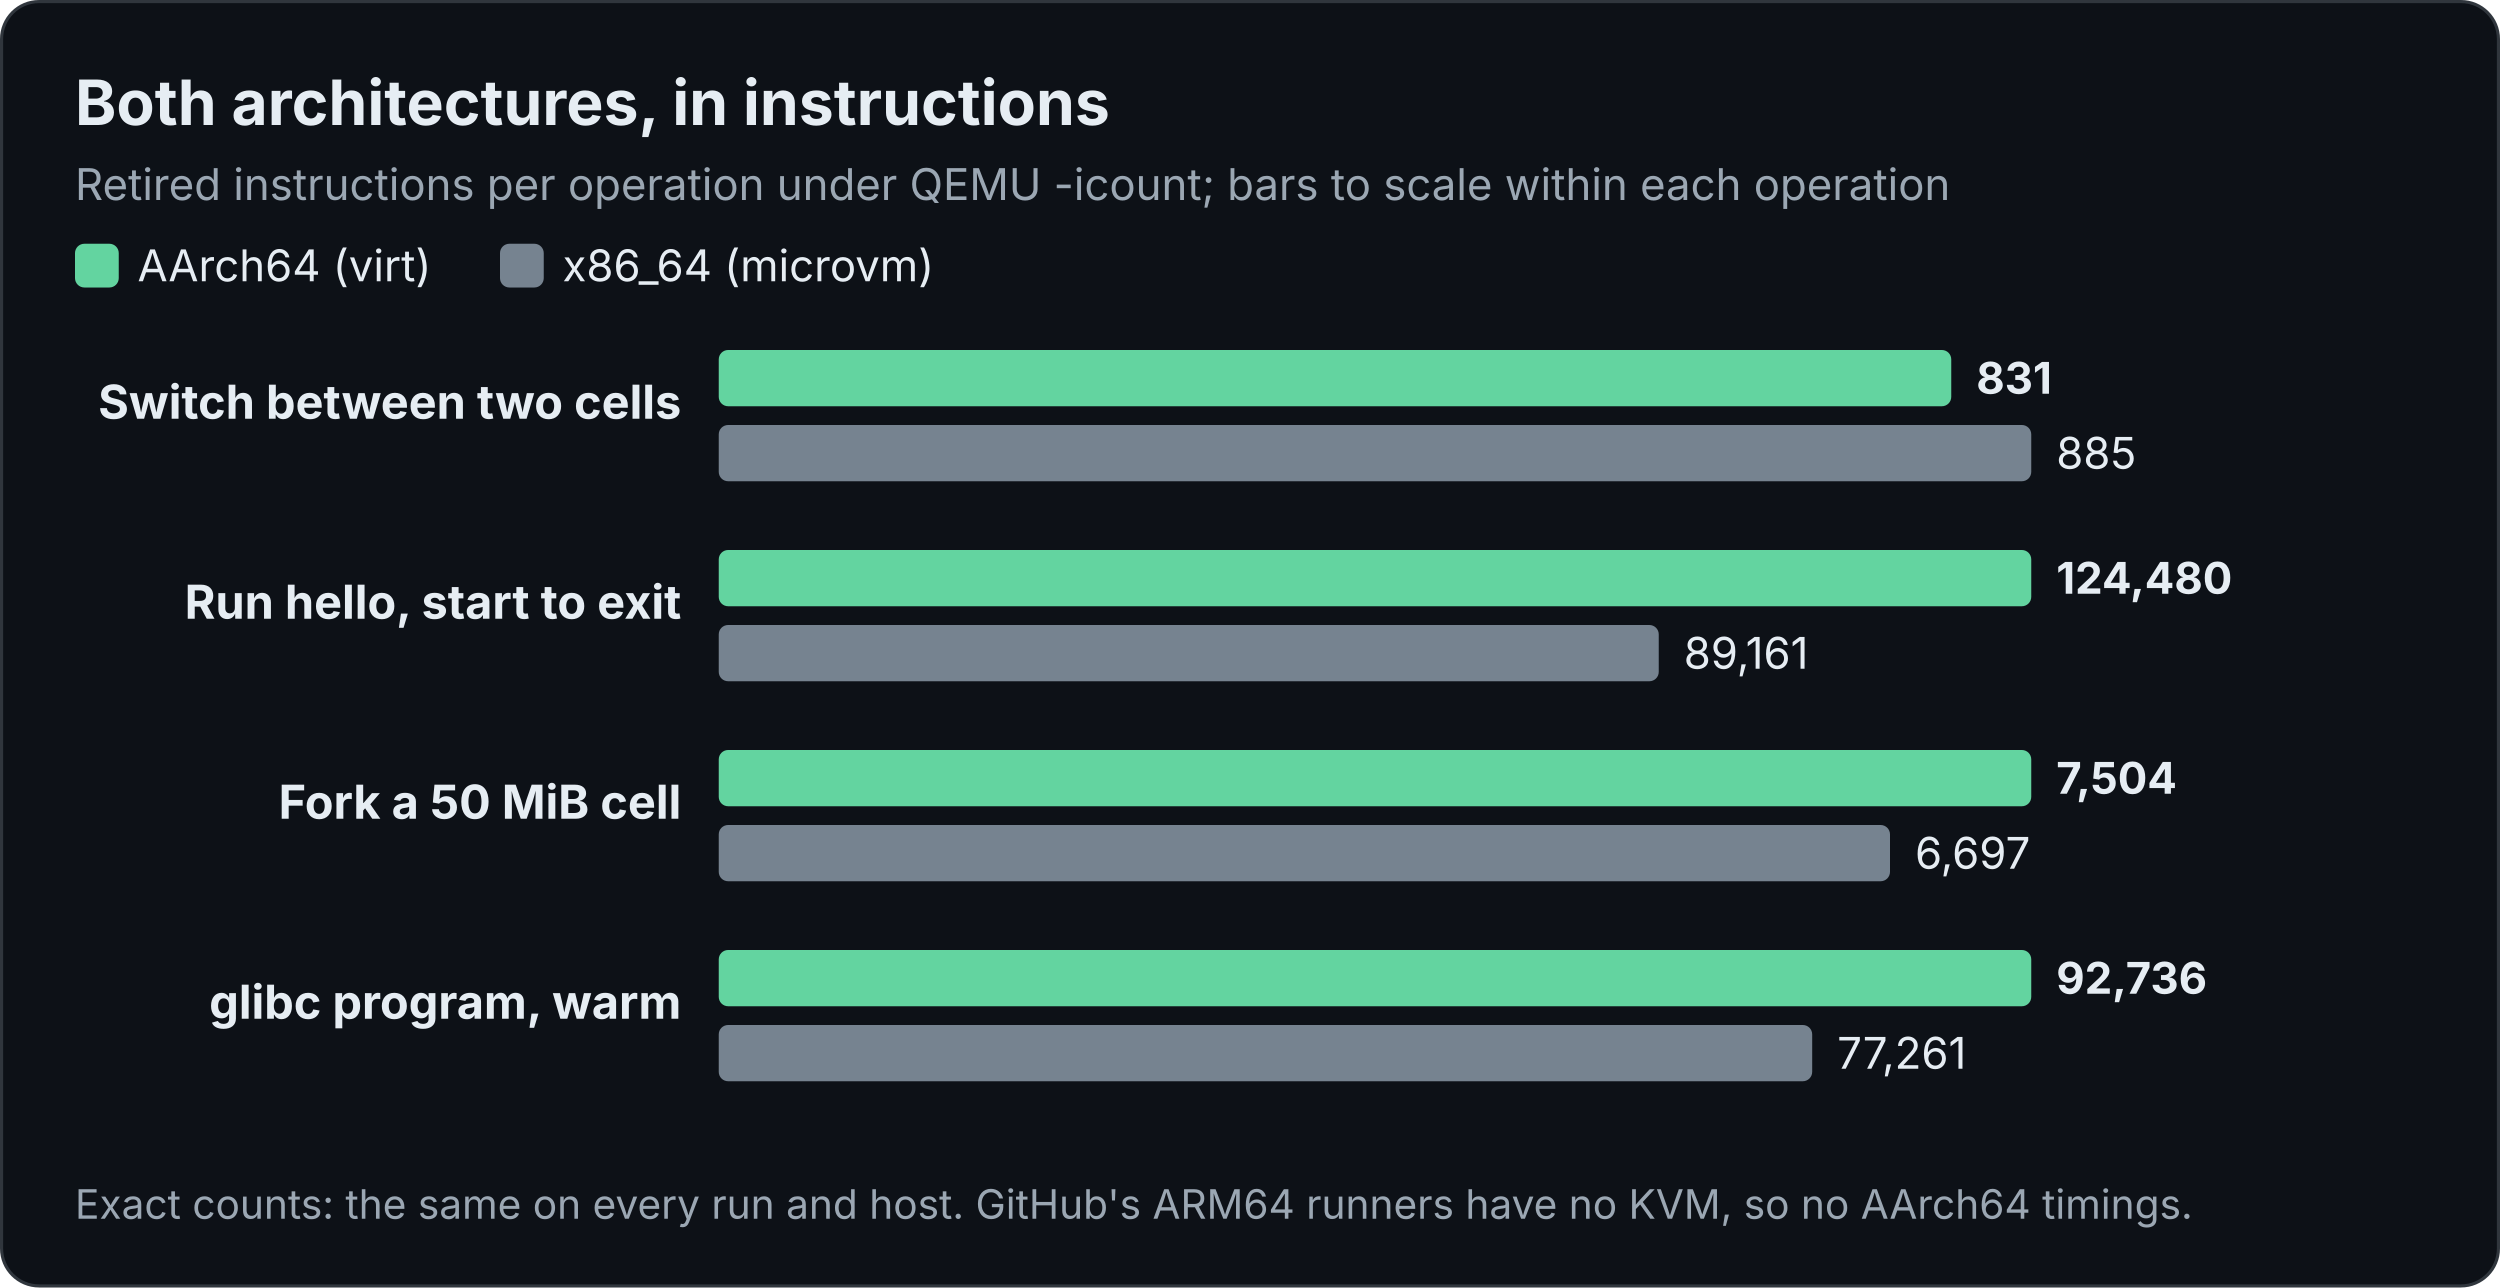
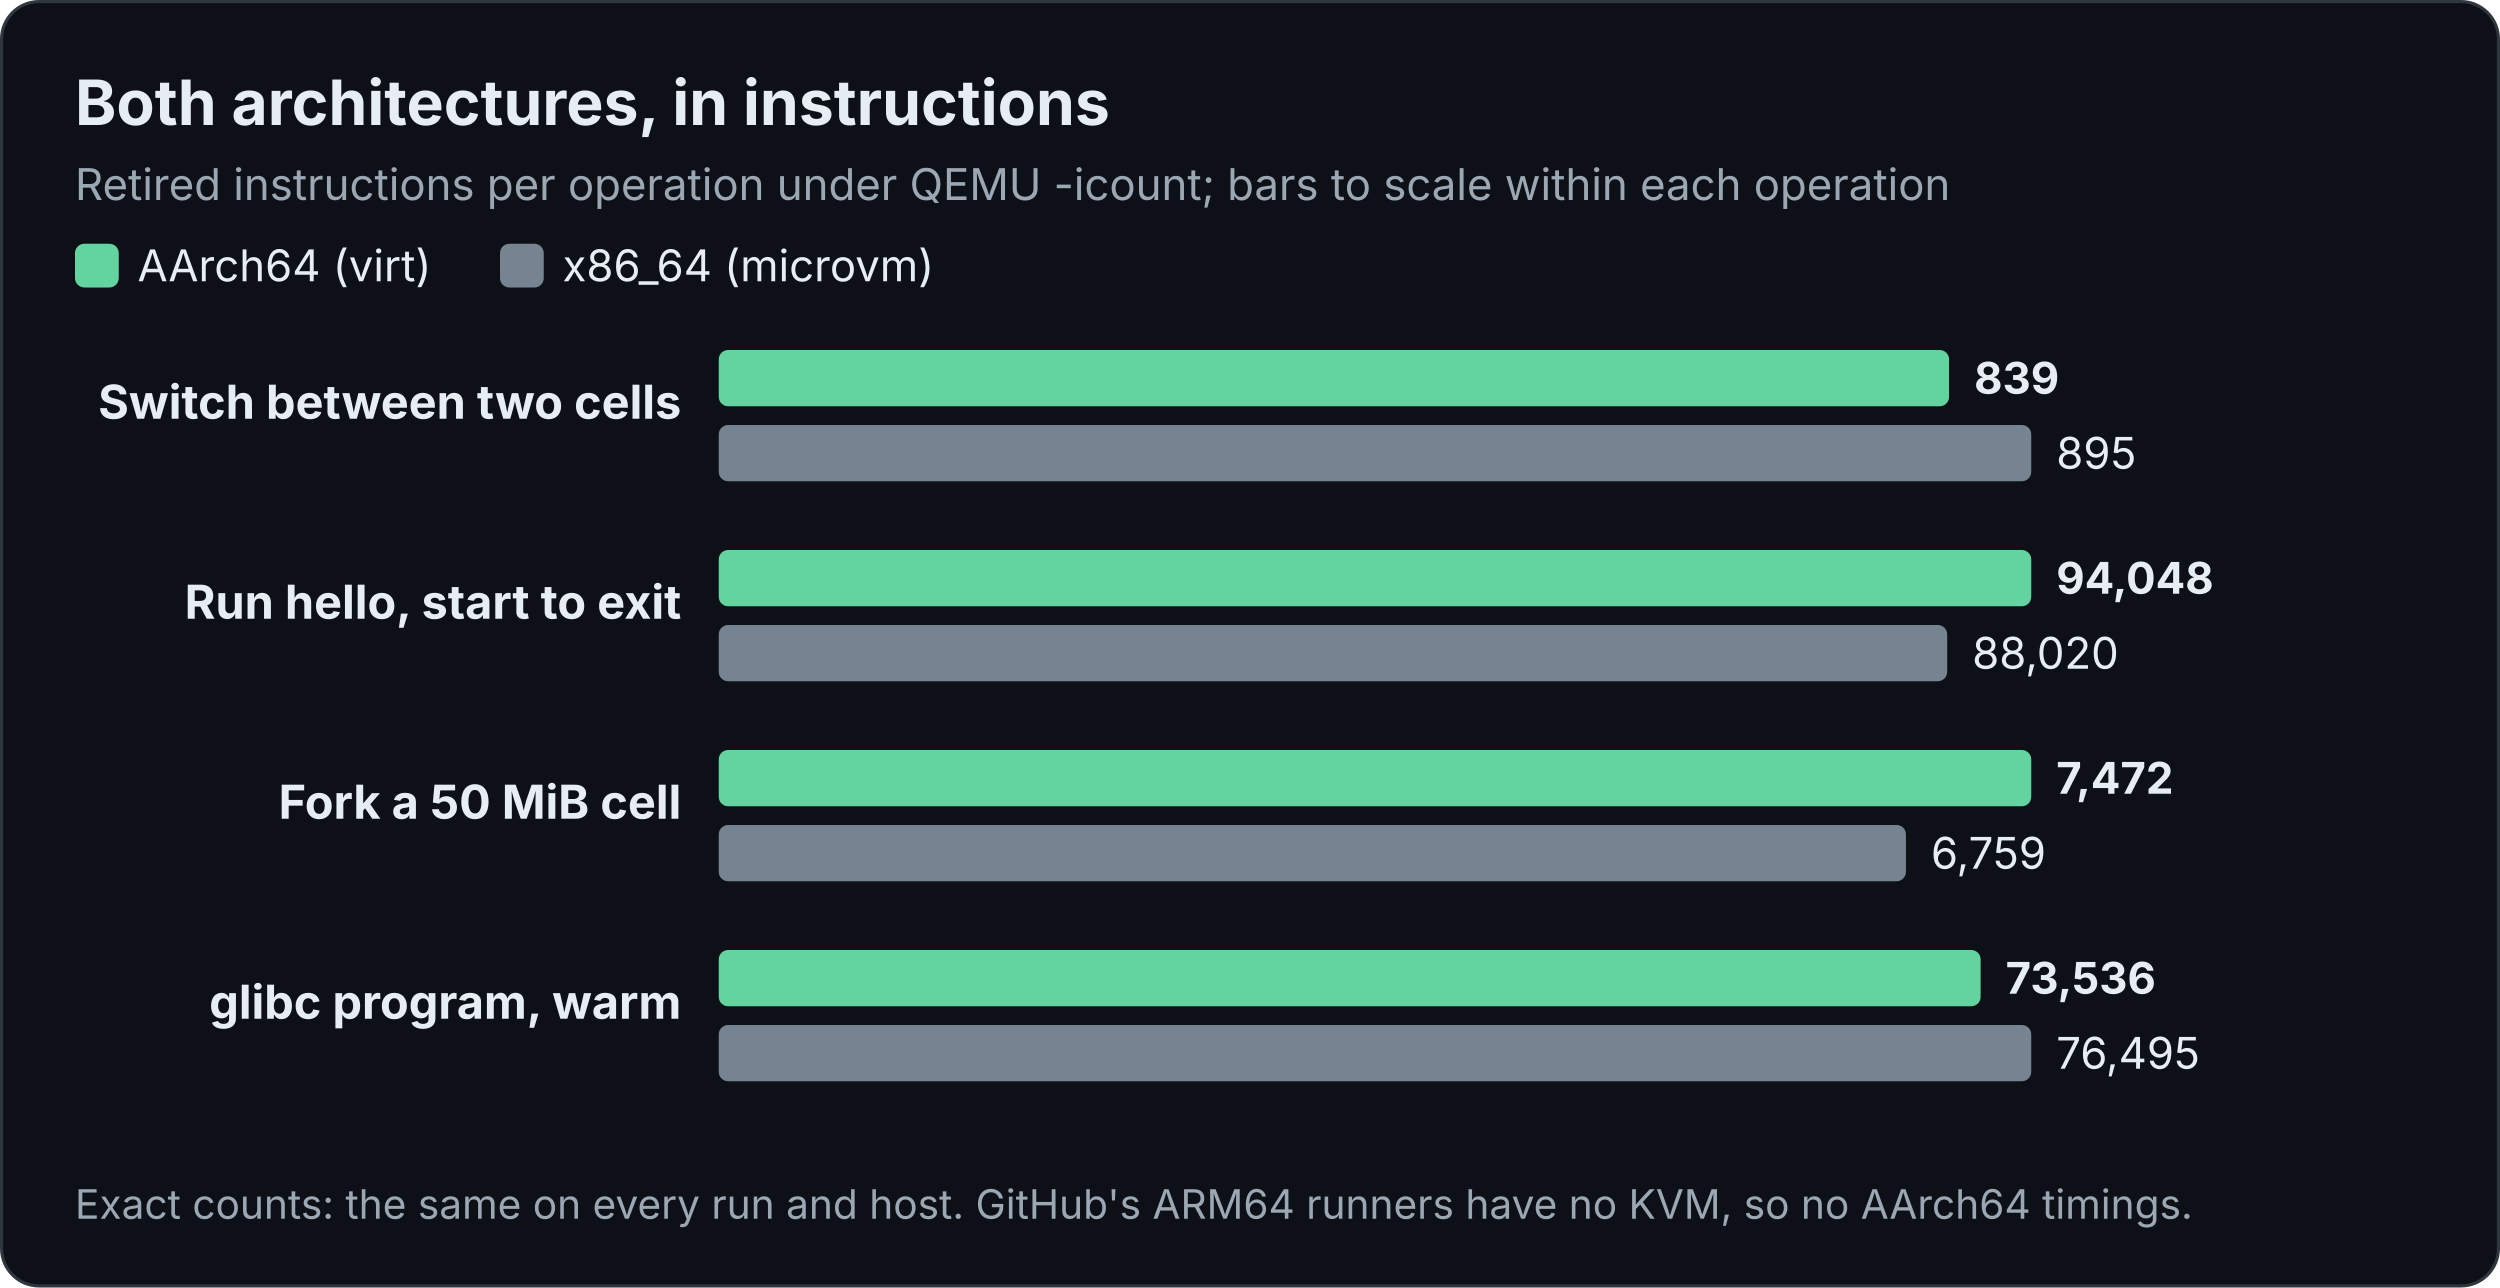
<svg xmlns="http://www.w3.org/2000/svg" viewBox="0 0 800 412" width="800" height="412" role="img" font-family="Inter, -apple-system, Segoe UI, Helvetica, Arial, sans-serif">
  <defs>
-     <marker id="a" viewBox="0 0 10 10" refX="9" refY="5" markerWidth="7" markerHeight="7" orient="auto-start-reverse">
+     <marker id="a" viewBox="0 0 10 10" refX="10" refY="5" markerWidth="7" markerHeight="7" orient="auto">
      <path d="M0 0L10 5L0 10z" fill="#8b98a5" />
+     </marker>
+     <marker id="g" viewBox="0 0 10 10" refX="10" refY="5" markerWidth="7" markerHeight="7" orient="auto">
+       <path d="M0 0L10 5L0 10z" fill="#63d4a0" />
+     </marker>
+     <marker id="b" viewBox="0 0 10 10" refX="10" refY="5" markerWidth="7" markerHeight="7" orient="auto">
+       <path d="M0 0L10 5L0 10z" fill="#79b8ff" />
+     </marker>
+     <marker id="o" viewBox="0 0 10 10" refX="10" refY="5" markerWidth="7" markerHeight="7" orient="auto">
+       <path d="M0 0L10 5L0 10z" fill="#f2c14e" />
+     </marker>
+     <marker id="r" viewBox="0 0 10 10" refX="10" refY="5" markerWidth="7" markerHeight="7" orient="auto">
+       <path d="M0 0L10 5L0 10z" fill="#ff8a80" />
+     </marker>
+     <marker id="c" viewBox="0 0 10 10" refX="10" refY="5" markerWidth="7" markerHeight="7" orient="auto">
+       <path d="M0 0L10 5L0 10z" fill="#63d4a0" />
    </marker>
  </defs>
  <rect class="bg" x="0.5" y="0.5" width="799" height="411" rx="12" fill="#0d1117" stroke="#30363d" />
  <text x="24" y="40" font-size="20" fill="#e6edf3" font-weight="700">Both architectures, in instructions</text>
  <text x="24" y="64" font-size="14" fill="#9ba7b3">Retired instructions per operation under QEMU -icount; bars to scale within each operation</text>
  <rect x="24" y="78" width="14" height="14" rx="3" fill="#63d4a0" stroke="#63d4a0" stroke-width="0" />
  <text x="44" y="90" font-size="14" fill="#e6edf3">AArch64 (virt)</text>
  <rect x="160" y="78" width="14" height="14" rx="3" fill="#768390" stroke="#768390" stroke-width="0" />
  <text x="180" y="90" font-size="14" fill="#e6edf3">x86_64 (microvm)</text>
  <text x="218" y="134" font-size="15" fill="#e6edf3" font-weight="700" text-anchor="end">Switch between two cells</text>
-   <rect x="230" y="112" width="394.4" height="18" rx="3" fill="#63d4a0" stroke="#63d4a0" stroke-width="0" />
-   <text x="632.4" y="126" font-size="14" fill="#e6edf3" font-weight="700">831</text>
+   <rect x="230" y="112" width="393.7" height="18" rx="3" fill="#63d4a0" stroke="#63d4a0" stroke-width="0" />
+   <text x="631.7" y="126" font-size="14" fill="#e6edf3" font-weight="700">839</text>
  <rect x="230" y="136" width="420.0" height="18" rx="3" fill="#768390" stroke="#768390" stroke-width="0" />
-   <text x="658.0" y="150" font-size="14" fill="#e6edf3">885</text>
+   <text x="658.0" y="150" font-size="14" fill="#e6edf3">895</text>
  <text x="218" y="198" font-size="15" fill="#e6edf3" font-weight="700" text-anchor="end">Run hello, start to exit</text>
  <rect x="230" y="176" width="420.0" height="18" rx="3" fill="#63d4a0" stroke="#63d4a0" stroke-width="0" />
-   <text x="658.0" y="190" font-size="14" fill="#e6edf3" font-weight="700">124,480</text>
-   <rect x="230" y="200" width="300.8" height="18" rx="3" fill="#768390" stroke="#768390" stroke-width="0" />
-   <text x="538.8" y="214" font-size="14" fill="#e6edf3">89,161</text>
+   <text x="658.0" y="190" font-size="14" fill="#e6edf3" font-weight="700">94,048</text>
+   <rect x="230" y="200" width="393.1" height="18" rx="3" fill="#768390" stroke="#768390" stroke-width="0" />
+   <text x="631.1" y="214" font-size="14" fill="#e6edf3">88,020</text>
  <text x="218" y="262" font-size="15" fill="#e6edf3" font-weight="700" text-anchor="end">Fork a 50 MiB cell</text>
  <rect x="230" y="240" width="420.0" height="18" rx="3" fill="#63d4a0" stroke="#63d4a0" stroke-width="0" />
-   <text x="658.0" y="254" font-size="14" fill="#e6edf3" font-weight="700">7,504</text>
-   <rect x="230" y="264" width="374.8" height="18" rx="3" fill="#768390" stroke="#768390" stroke-width="0" />
-   <text x="612.8" y="278" font-size="14" fill="#e6edf3">6,697</text>
+   <text x="658.0" y="254" font-size="14" fill="#e6edf3" font-weight="700">7,472</text>
+   <rect x="230" y="264" width="379.9" height="18" rx="3" fill="#768390" stroke="#768390" stroke-width="0" />
+   <text x="617.9" y="278" font-size="14" fill="#e6edf3">6,759</text>
  <text x="218" y="326" font-size="15" fill="#e6edf3" font-weight="700" text-anchor="end">glibc program, warm</text>
-   <rect x="230" y="304" width="420.0" height="18" rx="3" fill="#63d4a0" stroke="#63d4a0" stroke-width="0" />
-   <text x="658.0" y="318" font-size="14" fill="#e6edf3" font-weight="700">92,736</text>
-   <rect x="230" y="328" width="349.9" height="18" rx="3" fill="#768390" stroke="#768390" stroke-width="0" />
-   <text x="587.9" y="342" font-size="14" fill="#e6edf3">77,261</text>
+   <rect x="230" y="304" width="403.8" height="18" rx="3" fill="#63d4a0" stroke="#63d4a0" stroke-width="0" />
+   <text x="641.8" y="318" font-size="14" fill="#e6edf3" font-weight="700">73,536</text>
+   <rect x="230" y="328" width="420.0" height="18" rx="3" fill="#768390" stroke="#768390" stroke-width="0" />
+   <text x="658.0" y="342" font-size="14" fill="#e6edf3">76,495</text>
  <text x="24" y="390" font-size="13" fill="#9ba7b3">Exact counts: the same on every run and host. GitHub's ARM64 runners have no KVM, so no AArch64 timings.</text>
</svg>
